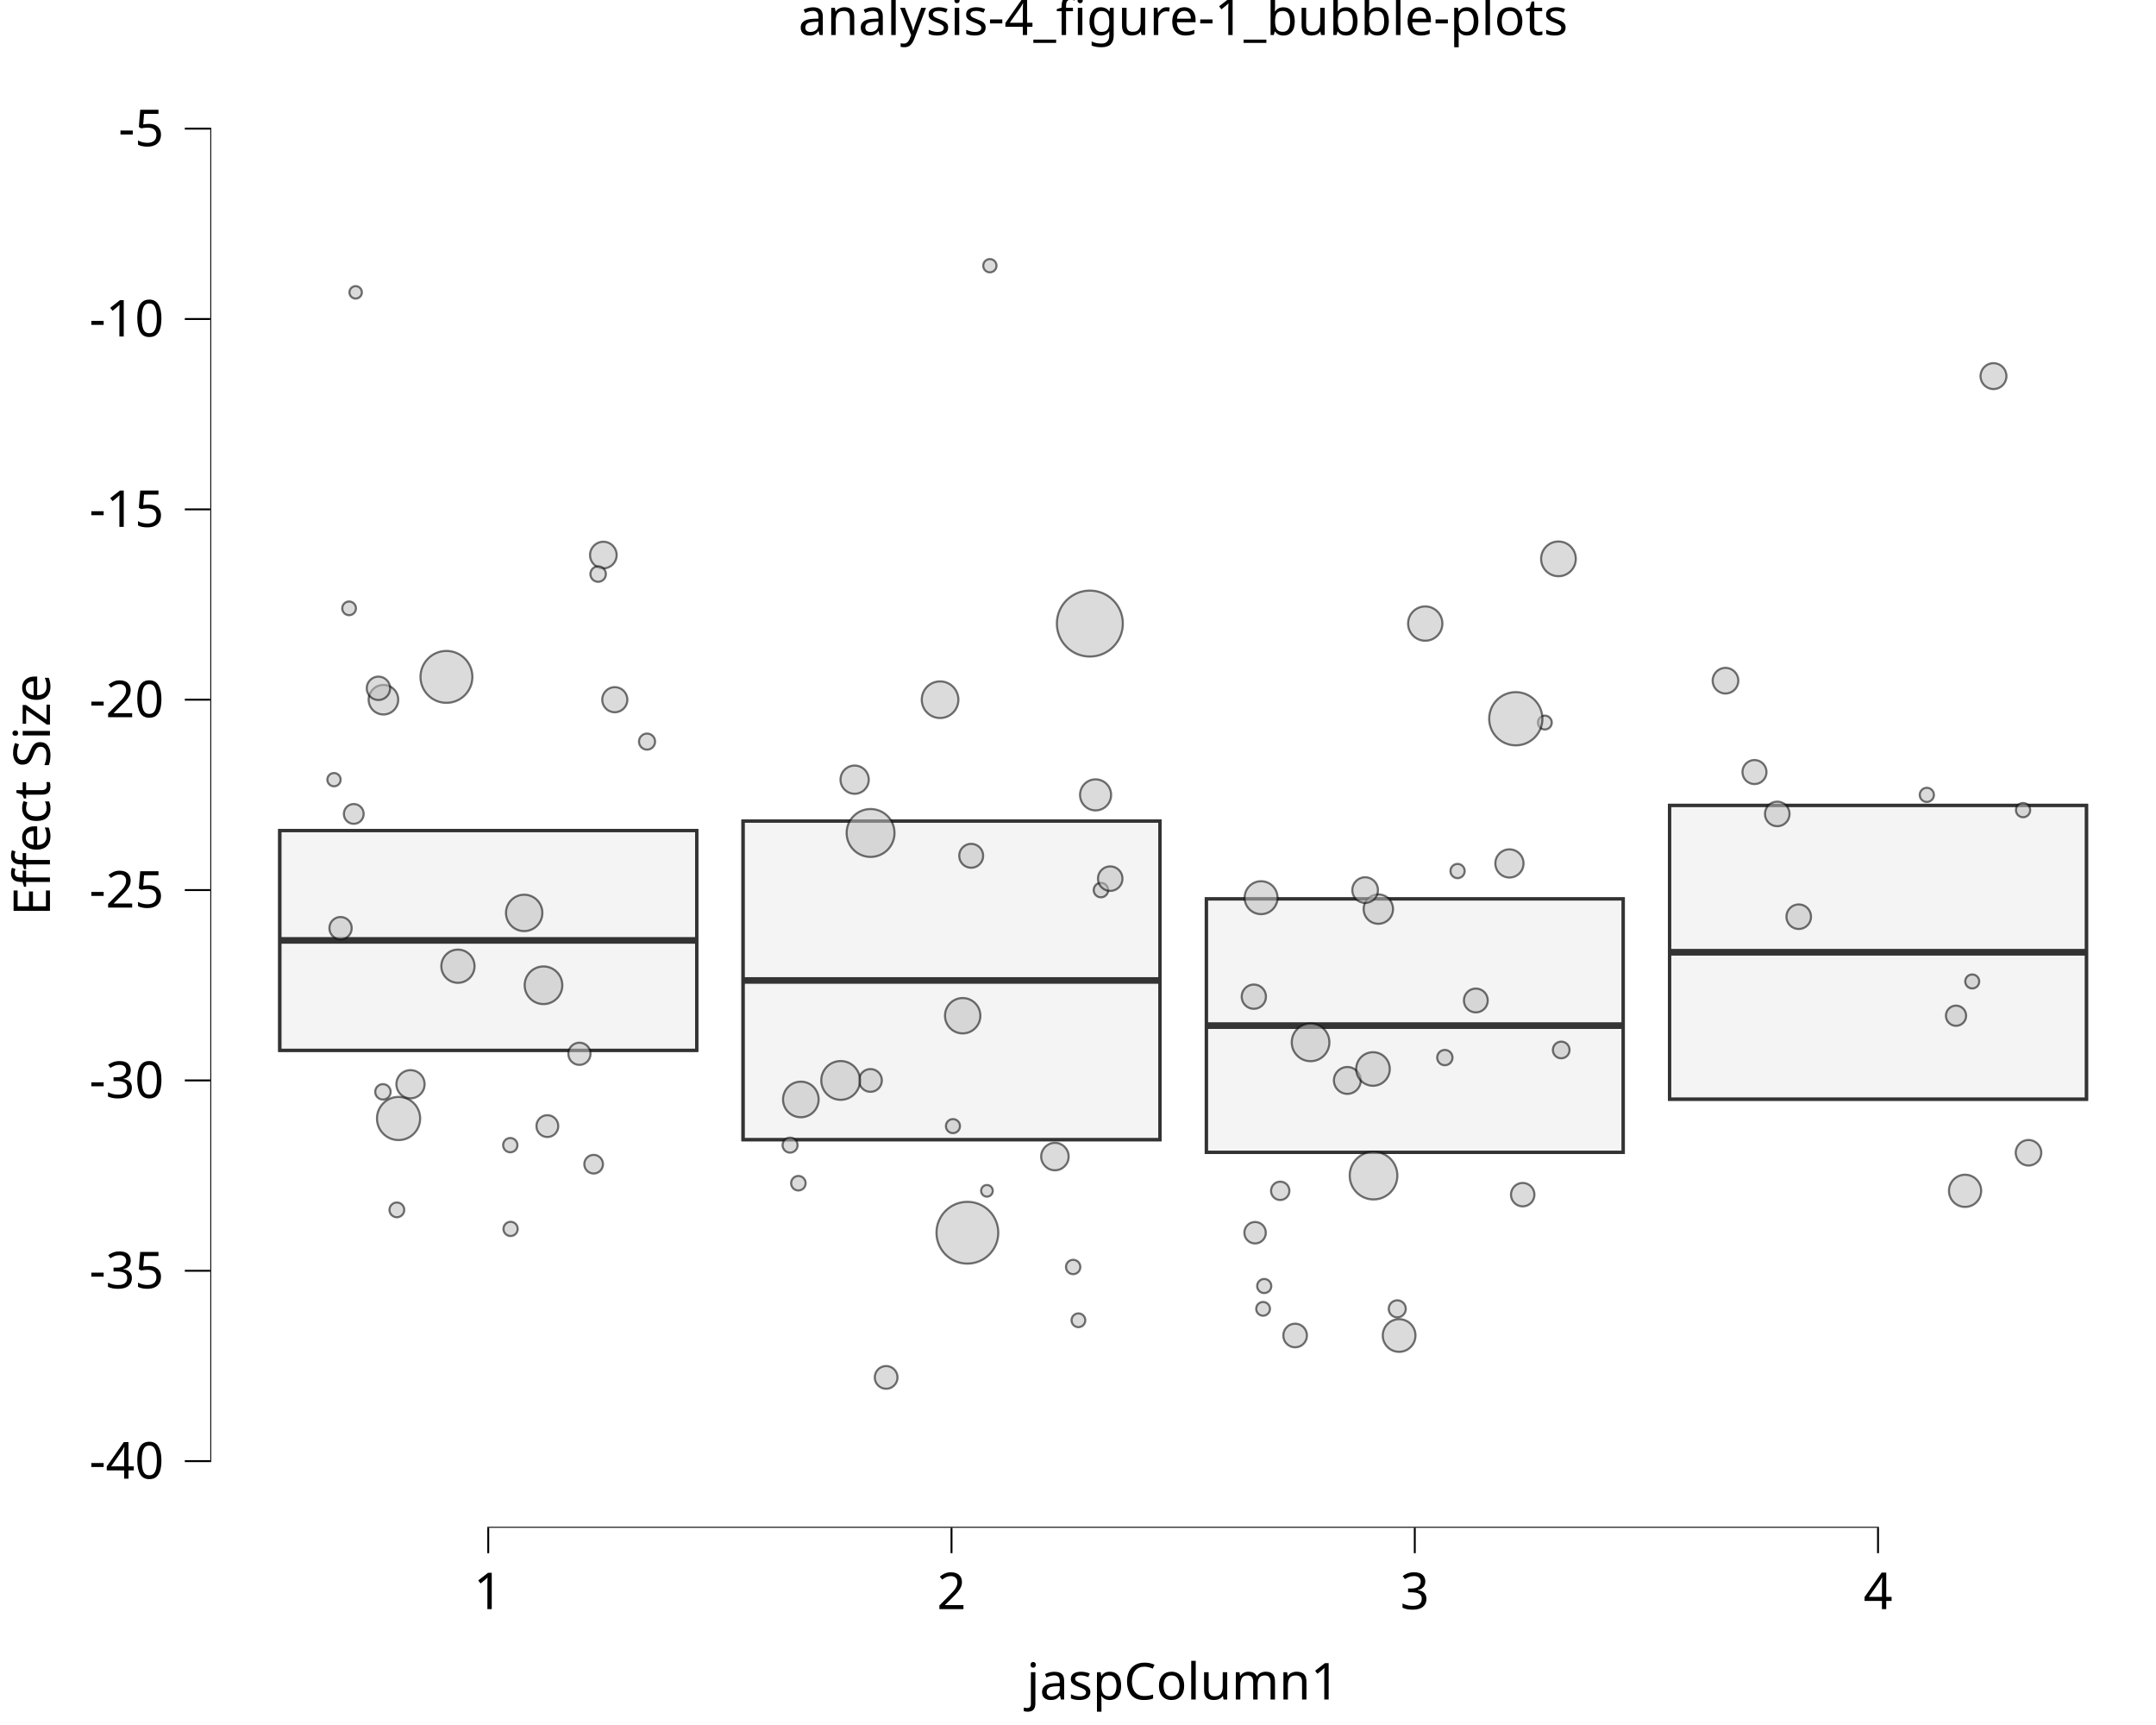
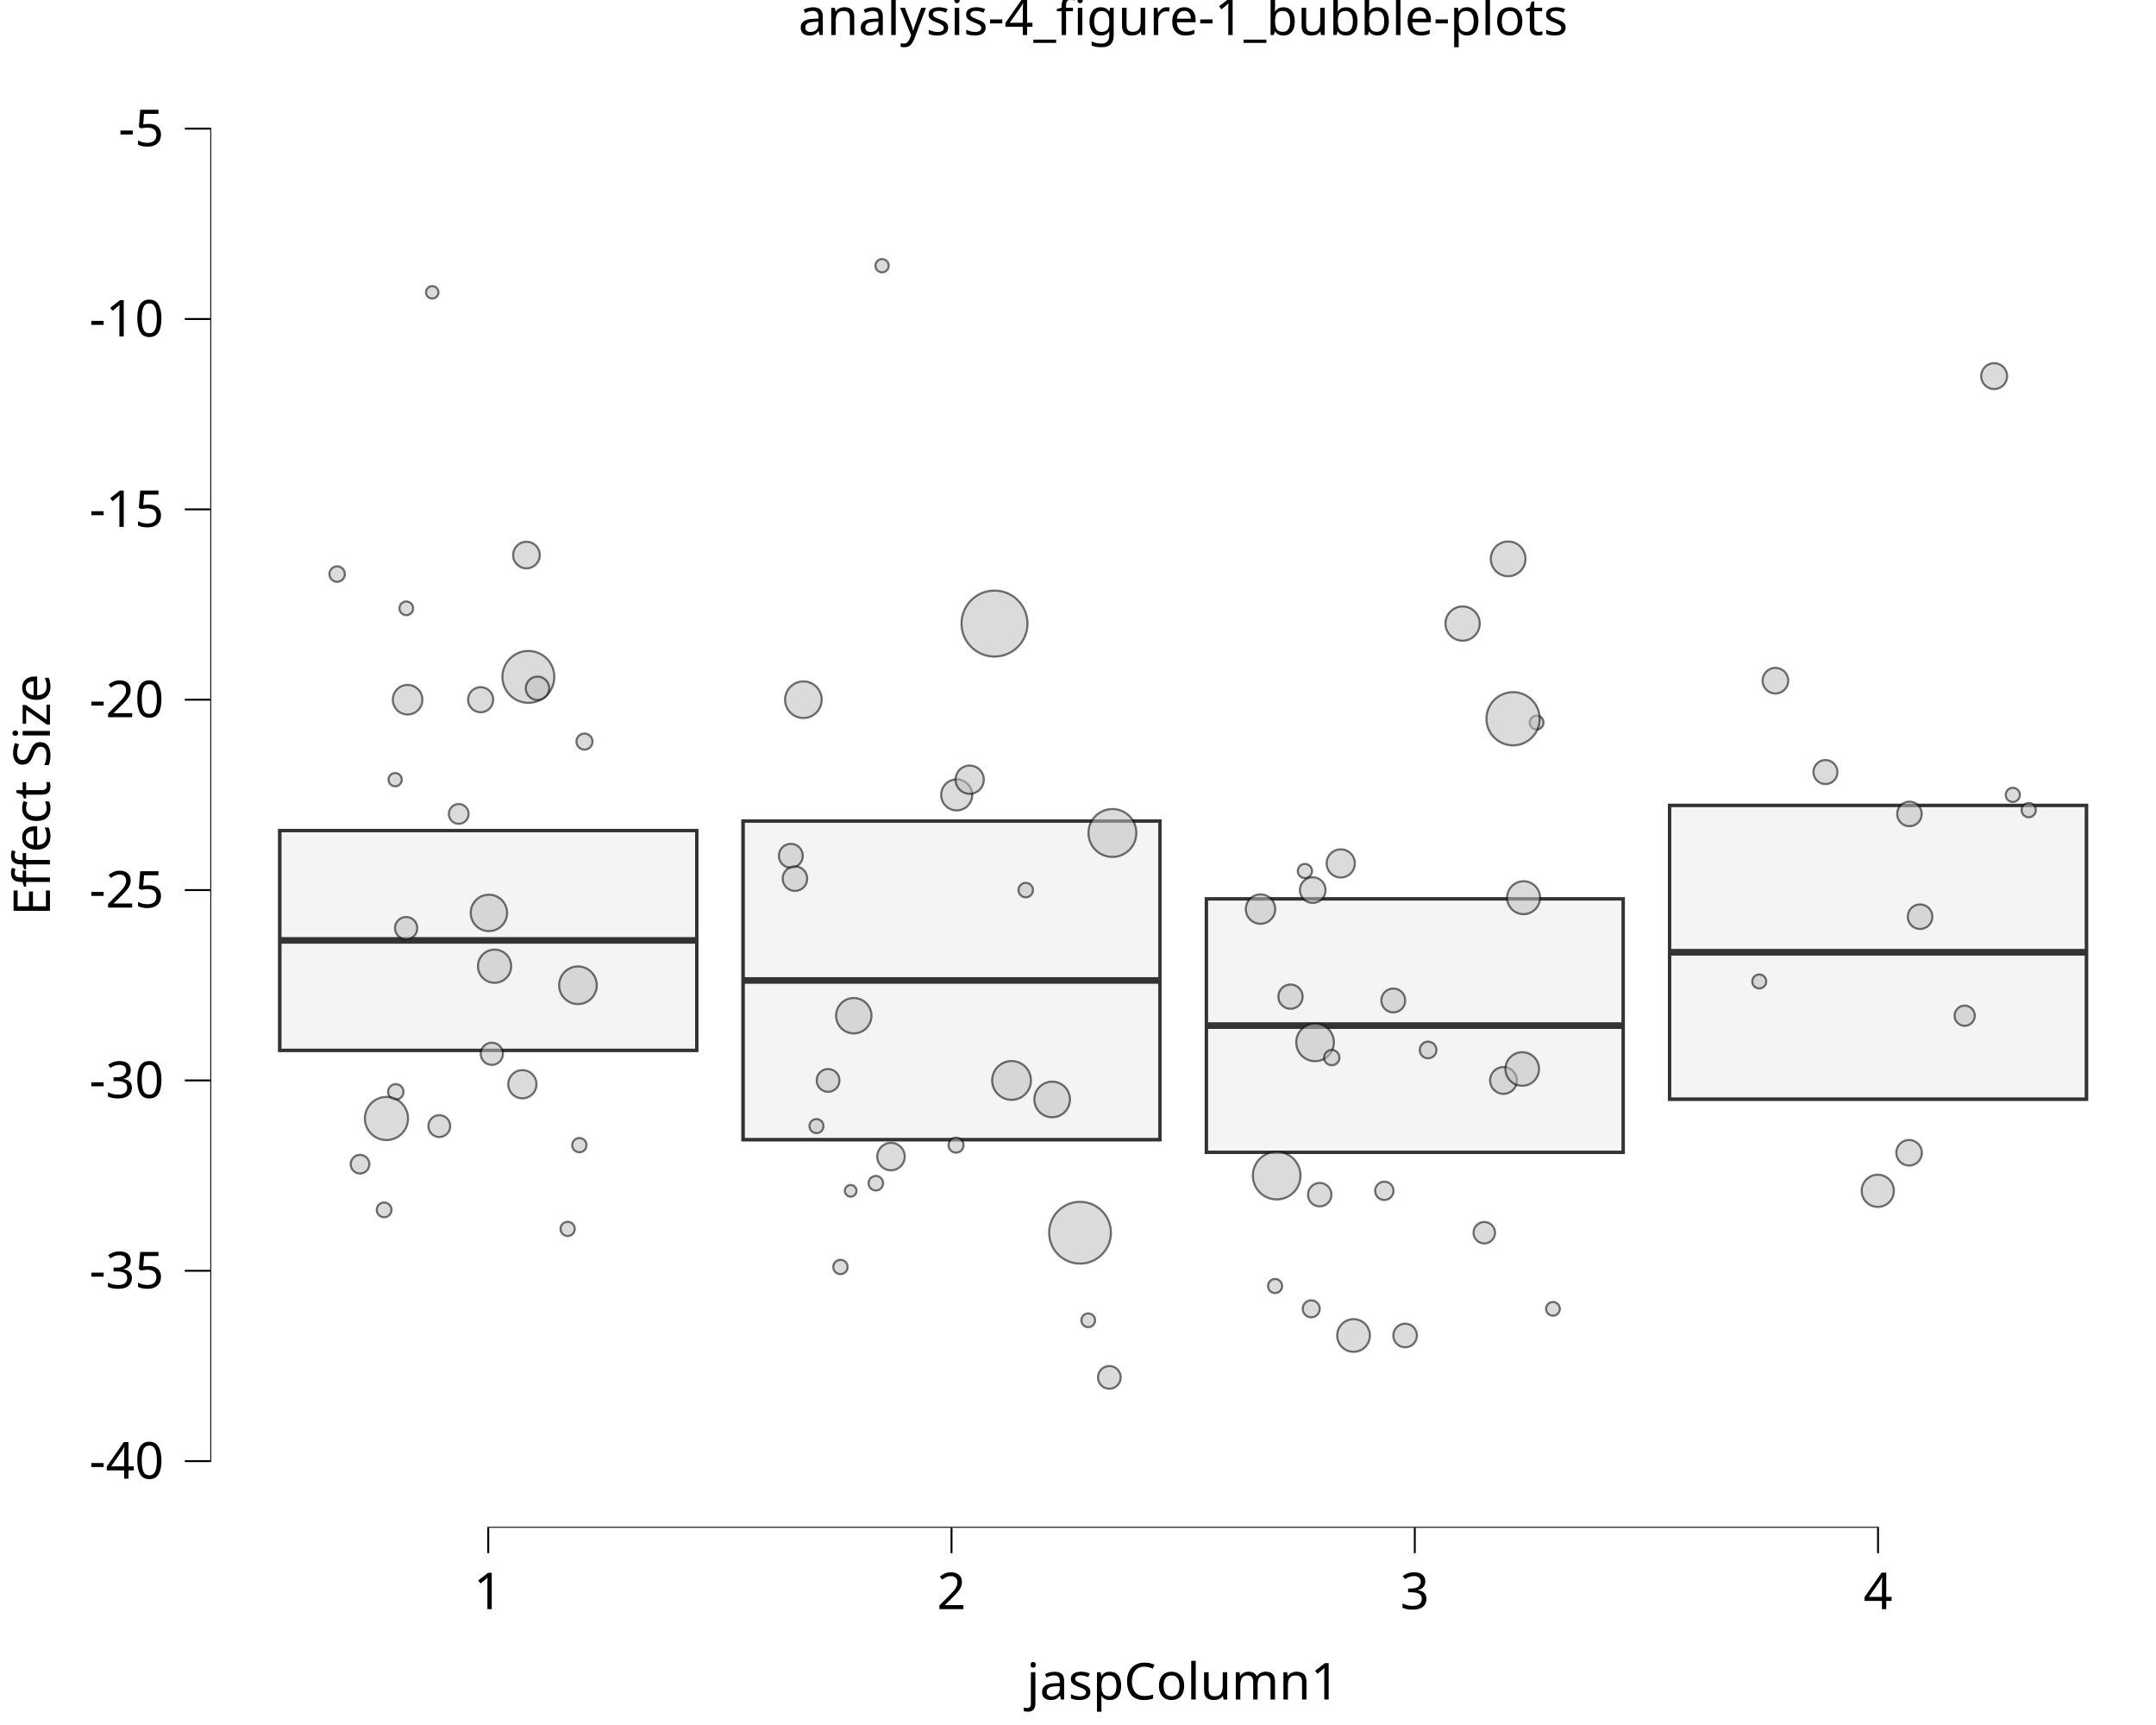
<svg xmlns="http://www.w3.org/2000/svg" class="svglite" data-engine-version="2.0" width="720.00pt" height="576.00pt" viewBox="0 0 720.00 576.00">
  <defs>
    <style type="text/css">
    .svglite line, .svglite polyline, .svglite polygon, .svglite path, .svglite rect, .svglite circle {
      fill: none;
      stroke: #000000;
      stroke-linecap: round;
      stroke-linejoin: round;
      stroke-miterlimit: 10.00;
    }
  </style>
  </defs>
  <rect width="100%" height="100%" style="stroke: none; fill: #FFFFFF;" />
  <defs>
    <clipPath id="cpMC4wMHw3MjAuMDB8MC4wMHw1NzYuMDA=">
      <rect x="0.00" y="0.00" width="720.00" height="576.00" />
    </clipPath>
  </defs>
  <g clip-path="url(#cpMC4wMHw3MjAuMDB8MC4wMHw1NzYuMDA=)">
    <rect x="0.00" y="0.00" width="720.00" height="576.00" style="stroke-width: 10.67; stroke: none;" />
  </g>
  <defs>
    <clipPath id="cpNzAuMjJ8NzIwLjAwfDIwLjcxfDUxMC4xNA==">
      <rect x="70.22" y="20.71" width="649.78" height="489.43" />
    </clipPath>
  </defs>
  <g clip-path="url(#cpNzAuMjJ8NzIwLjAwfDIwLjcxfDUxMC4xNA==)">
    <rect x="70.22" y="20.71" width="649.78" height="489.43" style="stroke-width: 10.67; stroke: none;" />
    <line x1="163.05" y1="277.33" x2="163.05" y2="277.33" style="stroke-width: 1.07; stroke: #333333; stroke-linecap: butt;" />
    <line x1="163.05" y1="350.72" x2="163.05" y2="350.72" style="stroke-width: 1.07; stroke: #333333; stroke-linecap: butt;" />
    <polygon points="93.43,277.33 93.43,350.72 232.67,350.72 232.67,277.33 93.43,277.33 " style="stroke-width: 1.07; stroke: #333333; stroke-linecap: butt; stroke-linejoin: miter; fill: #BEBEBE; fill-opacity: 0.10;" />
    <line x1="93.43" y1="314.03" x2="232.67" y2="314.03" style="stroke-width: 2.13; stroke: #333333; stroke-linecap: butt; stroke-linejoin: miter;" />
    <line x1="317.76" y1="274.16" x2="317.76" y2="274.16" style="stroke-width: 1.07; stroke: #333333; stroke-linecap: butt;" />
    <line x1="317.76" y1="380.56" x2="317.76" y2="380.56" style="stroke-width: 1.07; stroke: #333333; stroke-linecap: butt;" />
    <polygon points="248.14,274.16 248.14,380.56 387.38,380.56 387.38,274.16 248.14,274.16 " style="stroke-width: 1.07; stroke: #333333; stroke-linecap: butt; stroke-linejoin: miter; fill: #BEBEBE; fill-opacity: 0.10;" />
    <line x1="248.14" y1="327.36" x2="387.38" y2="327.36" style="stroke-width: 2.13; stroke: #333333; stroke-linecap: butt; stroke-linejoin: miter;" />
    <line x1="472.47" y1="300.16" x2="472.47" y2="300.16" style="stroke-width: 1.07; stroke: #333333; stroke-linecap: butt;" />
    <line x1="472.47" y1="384.79" x2="472.47" y2="384.79" style="stroke-width: 1.07; stroke: #333333; stroke-linecap: butt;" />
    <polygon points="402.85,300.16 402.85,384.79 542.08,384.79 542.08,300.16 402.85,300.16 " style="stroke-width: 1.07; stroke: #333333; stroke-linecap: butt; stroke-linejoin: miter; fill: #BEBEBE; fill-opacity: 0.10;" />
    <line x1="402.85" y1="342.48" x2="542.08" y2="342.48" style="stroke-width: 2.13; stroke: #333333; stroke-linecap: butt; stroke-linejoin: miter;" />
    <line x1="627.17" y1="268.92" x2="627.17" y2="268.92" style="stroke-width: 1.07; stroke: #333333; stroke-linecap: butt;" />
    <line x1="627.17" y1="367.04" x2="627.17" y2="367.04" style="stroke-width: 1.07; stroke: #333333; stroke-linecap: butt;" />
    <polygon points="557.56,268.92 557.56,367.04 696.79,367.04 696.79,268.92 557.56,268.92 " style="stroke-width: 1.07; stroke: #333333; stroke-linecap: butt; stroke-linejoin: miter; fill: #BEBEBE; fill-opacity: 0.10;" />
    <line x1="557.56" y1="317.98" x2="696.79" y2="317.98" style="stroke-width: 2.13; stroke: #333333; stroke-linecap: butt; stroke-linejoin: miter;" />
    <line x1="163.05" y1="277.33" x2="163.05" y2="277.33" style="stroke-width: 1.07; stroke: #333333; stroke-linecap: butt;" />
    <line x1="163.05" y1="350.72" x2="163.05" y2="350.72" style="stroke-width: 1.07; stroke: #333333; stroke-linecap: butt;" />
    <polygon points="93.43,277.33 93.43,350.72 232.67,350.72 232.67,277.33 93.43,277.33 " style="stroke-width: 1.07; stroke: #333333; stroke-linecap: butt; stroke-linejoin: miter; fill: #BEBEBE; fill-opacity: 0.10;" />
    <line x1="93.43" y1="314.03" x2="232.67" y2="314.03" style="stroke-width: 2.13; stroke: #333333; stroke-linecap: butt; stroke-linejoin: miter;" />
    <line x1="317.76" y1="274.16" x2="317.76" y2="274.16" style="stroke-width: 1.07; stroke: #333333; stroke-linecap: butt;" />
    <line x1="317.76" y1="380.56" x2="317.76" y2="380.56" style="stroke-width: 1.07; stroke: #333333; stroke-linecap: butt;" />
    <polygon points="248.14,274.16 248.14,380.56 387.38,380.56 387.38,274.16 248.14,274.16 " style="stroke-width: 1.07; stroke: #333333; stroke-linecap: butt; stroke-linejoin: miter; fill: #BEBEBE; fill-opacity: 0.10;" />
    <line x1="248.14" y1="327.36" x2="387.38" y2="327.36" style="stroke-width: 2.13; stroke: #333333; stroke-linecap: butt; stroke-linejoin: miter;" />
    <line x1="472.47" y1="300.16" x2="472.47" y2="300.16" style="stroke-width: 1.07; stroke: #333333; stroke-linecap: butt;" />
    <line x1="472.47" y1="384.79" x2="472.47" y2="384.79" style="stroke-width: 1.07; stroke: #333333; stroke-linecap: butt;" />
    <polygon points="402.85,300.16 402.85,384.79 542.08,384.79 542.08,300.16 402.85,300.16 " style="stroke-width: 1.07; stroke: #333333; stroke-linecap: butt; stroke-linejoin: miter; fill: #BEBEBE; fill-opacity: 0.10;" />
    <line x1="402.85" y1="342.48" x2="542.08" y2="342.48" style="stroke-width: 2.13; stroke: #333333; stroke-linecap: butt; stroke-linejoin: miter;" />
    <line x1="627.17" y1="268.92" x2="627.17" y2="268.92" style="stroke-width: 1.07; stroke: #333333; stroke-linecap: butt;" />
    <line x1="627.17" y1="367.04" x2="627.17" y2="367.04" style="stroke-width: 1.07; stroke: #333333; stroke-linecap: butt;" />
    <polygon points="557.56,268.92 557.56,367.04 696.79,367.04 696.79,268.92 557.56,268.92 " style="stroke-width: 1.07; stroke: #333333; stroke-linecap: butt; stroke-linejoin: miter; fill: #BEBEBE; fill-opacity: 0.10;" />
    <line x1="557.56" y1="317.98" x2="696.79" y2="317.98" style="stroke-width: 2.13; stroke: #333333; stroke-linecap: butt; stroke-linejoin: miter;" />
-     <circle cx="132.53" cy="403.99" r="2.47" style="stroke-width: 0.71; stroke: #000000; stroke-opacity: 0.55; fill: #BEBEBE; fill-opacity: 0.55;" />
-     <circle cx="205.31" cy="233.64" r="4.20" style="stroke-width: 0.71; stroke: #000000; stroke-opacity: 0.55; fill: #BEBEBE; fill-opacity: 0.55;" />
-     <circle cx="449.95" cy="360.77" r="4.49" style="stroke-width: 0.71; stroke: #000000; stroke-opacity: 0.55; fill: #BEBEBE; fill-opacity: 0.55;" />
-     <circle cx="216.08" cy="247.63" r="2.69" style="stroke-width: 0.71; stroke: #000000; stroke-opacity: 0.55; fill: #BEBEBE; fill-opacity: 0.55;" />
-     <circle cx="128.05" cy="233.64" r="4.94" style="stroke-width: 0.71; stroke: #000000; stroke-opacity: 0.55; fill: #BEBEBE; fill-opacity: 0.55;" />
-     <circle cx="313.94" cy="233.64" r="6.12" style="stroke-width: 0.71; stroke: #000000; stroke-opacity: 0.55; fill: #BEBEBE; fill-opacity: 0.55;" />
-     <circle cx="475.96" cy="208.22" r="5.73" style="stroke-width: 0.71; stroke: #000000; stroke-opacity: 0.55; fill: #BEBEBE; fill-opacity: 0.55;" />
-     <circle cx="329.59" cy="397.63" r="1.95" style="stroke-width: 0.71; stroke: #000000; stroke-opacity: 0.55; fill: #BEBEBE; fill-opacity: 0.55;" />
-     <circle cx="175.05" cy="304.83" r="6.08" style="stroke-width: 0.71; stroke: #000000; stroke-opacity: 0.55; fill: #BEBEBE; fill-opacity: 0.55;" />
-     <circle cx="321.49" cy="339.16" r="5.91" style="stroke-width: 0.71; stroke: #000000; stroke-opacity: 0.55; fill: #BEBEBE; fill-opacity: 0.55;" />
-     <circle cx="127.88" cy="364.58" r="2.58" style="stroke-width: 0.71; stroke: #000000; stroke-opacity: 0.55; fill: #BEBEBE; fill-opacity: 0.55;" />
-     <circle cx="486.76" cy="290.85" r="2.38" style="stroke-width: 0.71; stroke: #000000; stroke-opacity: 0.55; fill: #BEBEBE; fill-opacity: 0.55;" />
-     <circle cx="367.66" cy="297.21" r="2.42" style="stroke-width: 0.71; stroke: #000000; stroke-opacity: 0.55; fill: #BEBEBE; fill-opacity: 0.55;" />
-     <circle cx="466.62" cy="437.04" r="2.85" style="stroke-width: 0.71; stroke: #000000; stroke-opacity: 0.55; fill: #BEBEBE; fill-opacity: 0.55;" />
-     <circle cx="365.87" cy="265.42" r="5.19" style="stroke-width: 0.71; stroke: #000000; stroke-opacity: 0.55; fill: #BEBEBE; fill-opacity: 0.55;" />
-     <circle cx="421.14" cy="299.75" r="5.50" style="stroke-width: 0.71; stroke: #000000; stroke-opacity: 0.55; fill: #BEBEBE; fill-opacity: 0.55;" />
-     <circle cx="600.69" cy="306.10" r="4.11" style="stroke-width: 0.71; stroke: #000000; stroke-opacity: 0.55; fill: #BEBEBE; fill-opacity: 0.55;" />
-     <circle cx="330.57" cy="88.72" r="2.22" style="stroke-width: 0.71; stroke: #000000; stroke-opacity: 0.55; fill: #BEBEBE; fill-opacity: 0.55;" />
-     <circle cx="113.73" cy="309.92" r="3.73" style="stroke-width: 0.71; stroke: #000000; stroke-opacity: 0.55; fill: #BEBEBE; fill-opacity: 0.55;" />
-     <circle cx="290.69" cy="360.77" r="3.81" style="stroke-width: 0.71; stroke: #000000; stroke-opacity: 0.55; fill: #BEBEBE; fill-opacity: 0.55;" />
-     <circle cx="460.30" cy="303.56" r="4.91" style="stroke-width: 0.71; stroke: #000000; stroke-opacity: 0.55; fill: #BEBEBE; fill-opacity: 0.55;" />
-     <circle cx="576.23" cy="227.29" r="4.29" style="stroke-width: 0.71; stroke: #000000; stroke-opacity: 0.55; fill: #BEBEBE; fill-opacity: 0.55;" />
-     <circle cx="467.24" cy="445.94" r="5.46" style="stroke-width: 0.71; stroke: #000000; stroke-opacity: 0.55; fill: #BEBEBE; fill-opacity: 0.55;" />
-     <circle cx="656.24" cy="397.63" r="5.38" style="stroke-width: 0.71; stroke: #000000; stroke-opacity: 0.55; fill: #BEBEBE; fill-opacity: 0.55;" />
-     <circle cx="181.50" cy="328.99" r="6.29" style="stroke-width: 0.71; stroke: #000000; stroke-opacity: 0.55; fill: #BEBEBE; fill-opacity: 0.55;" />
-     <circle cx="290.73" cy="278.14" r="8.00" style="stroke-width: 0.71; stroke: #000000; stroke-opacity: 0.55; fill: #BEBEBE; fill-opacity: 0.55;" />
-     <circle cx="437.67" cy="348.06" r="6.29" style="stroke-width: 0.71; stroke: #000000; stroke-opacity: 0.55; fill: #BEBEBE; fill-opacity: 0.55;" />
-     <circle cx="455.89" cy="297.21" r="4.29" style="stroke-width: 0.71; stroke: #000000; stroke-opacity: 0.55; fill: #BEBEBE; fill-opacity: 0.55;" />
-     <circle cx="593.52" cy="271.78" r="4.11" style="stroke-width: 0.71; stroke: #000000; stroke-opacity: 0.55; fill: #BEBEBE; fill-opacity: 0.55;" />
-     <circle cx="360.14" cy="440.86" r="2.30" style="stroke-width: 0.71; stroke: #000000; stroke-opacity: 0.55; fill: #BEBEBE; fill-opacity: 0.55;" />
-     <circle cx="482.51" cy="353.14" r="2.56" style="stroke-width: 0.71; stroke: #000000; stroke-opacity: 0.55; fill: #BEBEBE; fill-opacity: 0.55;" />
-     <circle cx="133.10" cy="373.48" r="7.21" style="stroke-width: 0.71; stroke: #000000; stroke-opacity: 0.55; fill: #BEBEBE; fill-opacity: 0.55;" />
-     <circle cx="323.06" cy="411.62" r="10.32" style="stroke-width: 0.71; stroke: #000000; stroke-opacity: 0.55; fill: #BEBEBE; fill-opacity: 0.55;" />
-     <circle cx="458.69" cy="392.55" r="7.96" style="stroke-width: 0.71; stroke: #000000; stroke-opacity: 0.55; fill: #BEBEBE; fill-opacity: 0.55;" />
-     <circle cx="515.90" cy="241.27" r="2.32" style="stroke-width: 0.71; stroke: #000000; stroke-opacity: 0.55; fill: #BEBEBE; fill-opacity: 0.55;" />
-     <circle cx="170.51" cy="410.35" r="2.38" style="stroke-width: 0.71; stroke: #000000; stroke-opacity: 0.55; fill: #BEBEBE; fill-opacity: 0.55;" />
-     <circle cx="422.19" cy="429.42" r="2.36" style="stroke-width: 0.71; stroke: #000000; stroke-opacity: 0.55; fill: #BEBEBE; fill-opacity: 0.55;" />
-     <circle cx="358.38" cy="423.06" r="2.40" style="stroke-width: 0.71; stroke: #000000; stroke-opacity: 0.55; fill: #BEBEBE; fill-opacity: 0.55;" />
-     <circle cx="266.62" cy="395.09" r="2.43" style="stroke-width: 0.71; stroke: #000000; stroke-opacity: 0.55; fill: #BEBEBE; fill-opacity: 0.55;" />
-     <circle cx="118.14" cy="271.78" r="3.31" style="stroke-width: 0.71; stroke: #000000; stroke-opacity: 0.55; fill: #BEBEBE; fill-opacity: 0.55;" />
-     <circle cx="324.33" cy="285.76" r="4.00" style="stroke-width: 0.71; stroke: #000000; stroke-opacity: 0.55; fill: #BEBEBE; fill-opacity: 0.55;" />
-     <circle cx="418.72" cy="332.80" r="4.06" style="stroke-width: 0.71; stroke: #000000; stroke-opacity: 0.55; fill: #BEBEBE; fill-opacity: 0.55;" />
-     <circle cx="653.22" cy="339.16" r="3.38" style="stroke-width: 0.71; stroke: #000000; stroke-opacity: 0.55; fill: #BEBEBE; fill-opacity: 0.55;" />
-     <circle cx="182.79" cy="376.02" r="3.65" style="stroke-width: 0.71; stroke: #000000; stroke-opacity: 0.55; fill: #BEBEBE; fill-opacity: 0.55;" />
-     <circle cx="508.51" cy="398.91" r="3.92" style="stroke-width: 0.71; stroke: #000000; stroke-opacity: 0.55; fill: #BEBEBE; fill-opacity: 0.55;" />
-     <circle cx="201.49" cy="185.34" r="4.45" style="stroke-width: 0.71; stroke: #000000; stroke-opacity: 0.55; fill: #BEBEBE; fill-opacity: 0.55;" />
-     <circle cx="520.45" cy="186.61" r="5.80" style="stroke-width: 0.71; stroke: #000000; stroke-opacity: 0.55; fill: #BEBEBE; fill-opacity: 0.55;" />
-     <circle cx="665.73" cy="125.59" r="4.33" style="stroke-width: 0.71; stroke: #000000; stroke-opacity: 0.55; fill: #BEBEBE; fill-opacity: 0.55;" />
-     <circle cx="521.37" cy="350.60" r="2.79" style="stroke-width: 0.71; stroke: #000000; stroke-opacity: 0.55; fill: #BEBEBE; fill-opacity: 0.55;" />
-     <circle cx="263.85" cy="382.38" r="2.51" style="stroke-width: 0.71; stroke: #000000; stroke-opacity: 0.55; fill: #BEBEBE; fill-opacity: 0.55;" />
-     <circle cx="198.25" cy="388.74" r="3.12" style="stroke-width: 0.71; stroke: #000000; stroke-opacity: 0.55; fill: #BEBEBE; fill-opacity: 0.55;" />
-     <circle cx="427.53" cy="397.63" r="3.07" style="stroke-width: 0.71; stroke: #000000; stroke-opacity: 0.55; fill: #BEBEBE; fill-opacity: 0.55;" />
-     <circle cx="170.41" cy="382.38" r="2.39" style="stroke-width: 0.71; stroke: #000000; stroke-opacity: 0.55; fill: #BEBEBE; fill-opacity: 0.55;" />
-     <circle cx="193.50" cy="351.87" r="3.71" style="stroke-width: 0.71; stroke: #000000; stroke-opacity: 0.55; fill: #BEBEBE; fill-opacity: 0.55;" />
-     <circle cx="352.29" cy="386.19" r="4.59" style="stroke-width: 0.71; stroke: #000000; stroke-opacity: 0.55; fill: #BEBEBE; fill-opacity: 0.55;" />
-     <circle cx="432.51" cy="445.94" r="3.95" style="stroke-width: 0.71; stroke: #000000; stroke-opacity: 0.55; fill: #BEBEBE; fill-opacity: 0.55;" />
-     <circle cx="137.09" cy="362.04" r="4.71" style="stroke-width: 0.71; stroke: #000000; stroke-opacity: 0.55; fill: #BEBEBE; fill-opacity: 0.55;" />
-     <circle cx="267.44" cy="367.12" r="5.95" style="stroke-width: 0.71; stroke: #000000; stroke-opacity: 0.55; fill: #BEBEBE; fill-opacity: 0.55;" />
-     <circle cx="458.51" cy="356.95" r="5.61" style="stroke-width: 0.71; stroke: #000000; stroke-opacity: 0.55; fill: #BEBEBE; fill-opacity: 0.55;" />
-     <circle cx="677.42" cy="384.92" r="4.27" style="stroke-width: 0.71; stroke: #000000; stroke-opacity: 0.55; fill: #BEBEBE; fill-opacity: 0.55;" />
-     <circle cx="116.58" cy="203.13" r="2.29" style="stroke-width: 0.71; stroke: #000000; stroke-opacity: 0.55; fill: #BEBEBE; fill-opacity: 0.55;" />
-     <circle cx="675.61" cy="270.51" r="2.38" style="stroke-width: 0.71; stroke: #000000; stroke-opacity: 0.55; fill: #BEBEBE; fill-opacity: 0.55;" />
-     <circle cx="421.81" cy="437.04" r="2.30" style="stroke-width: 0.71; stroke: #000000; stroke-opacity: 0.55; fill: #BEBEBE; fill-opacity: 0.55;" />
-     <circle cx="643.47" cy="265.42" r="2.37" style="stroke-width: 0.71; stroke: #000000; stroke-opacity: 0.55; fill: #BEBEBE; fill-opacity: 0.55;" />
-     <circle cx="149.09" cy="226.02" r="8.67" style="stroke-width: 0.71; stroke: #000000; stroke-opacity: 0.55; fill: #BEBEBE; fill-opacity: 0.55;" />
-     <circle cx="363.96" cy="208.22" r="11.02" style="stroke-width: 0.71; stroke: #000000; stroke-opacity: 0.55; fill: #BEBEBE; fill-opacity: 0.55;" />
-     <circle cx="506.20" cy="240.00" r="8.89" style="stroke-width: 0.71; stroke: #000000; stroke-opacity: 0.55; fill: #BEBEBE; fill-opacity: 0.55;" />
-     <circle cx="118.77" cy="97.62" r="2.08" style="stroke-width: 0.71; stroke: #000000; stroke-opacity: 0.55; fill: #BEBEBE; fill-opacity: 0.55;" />
-     <circle cx="370.76" cy="293.39" r="4.10" style="stroke-width: 0.71; stroke: #000000; stroke-opacity: 0.55; fill: #BEBEBE; fill-opacity: 0.55;" />
-     <circle cx="492.86" cy="334.07" r="3.99" style="stroke-width: 0.71; stroke: #000000; stroke-opacity: 0.55; fill: #BEBEBE; fill-opacity: 0.55;" />
-     <circle cx="199.75" cy="191.69" r="2.59" style="stroke-width: 0.71; stroke: #000000; stroke-opacity: 0.55; fill: #BEBEBE; fill-opacity: 0.55;" />
-     <circle cx="318.24" cy="376.02" r="2.35" style="stroke-width: 0.71; stroke: #000000; stroke-opacity: 0.55; fill: #BEBEBE; fill-opacity: 0.55;" />
-     <circle cx="658.63" cy="327.72" r="2.34" style="stroke-width: 0.71; stroke: #000000; stroke-opacity: 0.55; fill: #BEBEBE; fill-opacity: 0.55;" />
-     <circle cx="152.93" cy="322.63" r="5.55" style="stroke-width: 0.71; stroke: #000000; stroke-opacity: 0.55; fill: #BEBEBE; fill-opacity: 0.55;" />
-     <circle cx="280.74" cy="360.77" r="6.48" style="stroke-width: 0.71; stroke: #000000; stroke-opacity: 0.55; fill: #BEBEBE; fill-opacity: 0.55;" />
-     <circle cx="126.38" cy="229.83" r="3.91" style="stroke-width: 0.71; stroke: #000000; stroke-opacity: 0.55; fill: #BEBEBE; fill-opacity: 0.55;" />
-     <circle cx="285.41" cy="260.34" r="4.72" style="stroke-width: 0.71; stroke: #000000; stroke-opacity: 0.55; fill: #BEBEBE; fill-opacity: 0.55;" />
-     <circle cx="504.08" cy="288.31" r="4.71" style="stroke-width: 0.71; stroke: #000000; stroke-opacity: 0.55; fill: #BEBEBE; fill-opacity: 0.55;" />
-     <circle cx="585.91" cy="257.80" r="4.02" style="stroke-width: 0.71; stroke: #000000; stroke-opacity: 0.55; fill: #BEBEBE; fill-opacity: 0.55;" />
-     <circle cx="295.93" cy="459.93" r="3.80" style="stroke-width: 0.71; stroke: #000000; stroke-opacity: 0.55; fill: #BEBEBE; fill-opacity: 0.55;" />
-     <circle cx="419.14" cy="411.62" r="3.59" style="stroke-width: 0.71; stroke: #000000; stroke-opacity: 0.55; fill: #BEBEBE; fill-opacity: 0.55;" />
-     <circle cx="111.54" cy="260.34" r="2.22" style="stroke-width: 0.71; stroke: #000000; stroke-opacity: 0.55; fill: #BEBEBE; fill-opacity: 0.55;" />
+     <circle cx="128.28" cy="403.99" r="2.47" style="stroke-width: 0.71; stroke: #000000; stroke-opacity: 0.55; fill: #BEBEBE; fill-opacity: 0.55;" />
+     <circle cx="160.51" cy="233.64" r="4.20" style="stroke-width: 0.71; stroke: #000000; stroke-opacity: 0.55; fill: #BEBEBE; fill-opacity: 0.55;" />
+     <circle cx="502.10" cy="360.77" r="4.49" style="stroke-width: 0.71; stroke: #000000; stroke-opacity: 0.55; fill: #BEBEBE; fill-opacity: 0.55;" />
+     <circle cx="195.19" cy="247.63" r="2.69" style="stroke-width: 0.71; stroke: #000000; stroke-opacity: 0.55; fill: #BEBEBE; fill-opacity: 0.55;" />
+     <circle cx="136.12" cy="233.64" r="4.94" style="stroke-width: 0.71; stroke: #000000; stroke-opacity: 0.55; fill: #BEBEBE; fill-opacity: 0.55;" />
+     <circle cx="268.29" cy="233.64" r="6.12" style="stroke-width: 0.71; stroke: #000000; stroke-opacity: 0.55; fill: #BEBEBE; fill-opacity: 0.55;" />
+     <circle cx="488.44" cy="208.22" r="5.73" style="stroke-width: 0.71; stroke: #000000; stroke-opacity: 0.55; fill: #BEBEBE; fill-opacity: 0.55;" />
+     <circle cx="284.09" cy="397.63" r="1.95" style="stroke-width: 0.71; stroke: #000000; stroke-opacity: 0.55; fill: #BEBEBE; fill-opacity: 0.55;" />
+     <circle cx="163.27" cy="304.83" r="6.08" style="stroke-width: 0.71; stroke: #000000; stroke-opacity: 0.55; fill: #BEBEBE; fill-opacity: 0.55;" />
+     <circle cx="285.12" cy="339.16" r="5.91" style="stroke-width: 0.71; stroke: #000000; stroke-opacity: 0.55; fill: #BEBEBE; fill-opacity: 0.55;" />
+     <circle cx="132.18" cy="364.58" r="2.58" style="stroke-width: 0.71; stroke: #000000; stroke-opacity: 0.55; fill: #BEBEBE; fill-opacity: 0.55;" />
+     <circle cx="435.78" cy="290.85" r="2.38" style="stroke-width: 0.71; stroke: #000000; stroke-opacity: 0.55; fill: #BEBEBE; fill-opacity: 0.55;" />
+     <circle cx="342.55" cy="297.21" r="2.42" style="stroke-width: 0.71; stroke: #000000; stroke-opacity: 0.55; fill: #BEBEBE; fill-opacity: 0.55;" />
+     <circle cx="437.89" cy="437.04" r="2.85" style="stroke-width: 0.71; stroke: #000000; stroke-opacity: 0.55; fill: #BEBEBE; fill-opacity: 0.55;" />
+     <circle cx="319.49" cy="265.42" r="5.19" style="stroke-width: 0.71; stroke: #000000; stroke-opacity: 0.55; fill: #BEBEBE; fill-opacity: 0.55;" />
+     <circle cx="508.80" cy="299.75" r="5.50" style="stroke-width: 0.71; stroke: #000000; stroke-opacity: 0.55; fill: #BEBEBE; fill-opacity: 0.55;" />
+     <circle cx="641.21" cy="306.10" r="4.11" style="stroke-width: 0.71; stroke: #000000; stroke-opacity: 0.55; fill: #BEBEBE; fill-opacity: 0.55;" />
+     <circle cx="294.57" cy="88.72" r="2.22" style="stroke-width: 0.71; stroke: #000000; stroke-opacity: 0.55; fill: #BEBEBE; fill-opacity: 0.55;" />
+     <circle cx="135.63" cy="309.92" r="3.73" style="stroke-width: 0.71; stroke: #000000; stroke-opacity: 0.55; fill: #BEBEBE; fill-opacity: 0.55;" />
+     <circle cx="276.54" cy="360.77" r="3.81" style="stroke-width: 0.71; stroke: #000000; stroke-opacity: 0.55; fill: #BEBEBE; fill-opacity: 0.55;" />
+     <circle cx="420.95" cy="303.56" r="4.91" style="stroke-width: 0.71; stroke: #000000; stroke-opacity: 0.55; fill: #BEBEBE; fill-opacity: 0.55;" />
+     <circle cx="592.90" cy="227.29" r="4.29" style="stroke-width: 0.71; stroke: #000000; stroke-opacity: 0.55; fill: #BEBEBE; fill-opacity: 0.55;" />
+     <circle cx="452.02" cy="445.94" r="5.46" style="stroke-width: 0.71; stroke: #000000; stroke-opacity: 0.55; fill: #BEBEBE; fill-opacity: 0.55;" />
+     <circle cx="627.09" cy="397.63" r="5.38" style="stroke-width: 0.71; stroke: #000000; stroke-opacity: 0.55; fill: #BEBEBE; fill-opacity: 0.55;" />
+     <circle cx="193.01" cy="328.99" r="6.29" style="stroke-width: 0.71; stroke: #000000; stroke-opacity: 0.55; fill: #BEBEBE; fill-opacity: 0.55;" />
+     <circle cx="371.49" cy="278.14" r="8.00" style="stroke-width: 0.71; stroke: #000000; stroke-opacity: 0.55; fill: #BEBEBE; fill-opacity: 0.55;" />
+     <circle cx="439.17" cy="348.06" r="6.29" style="stroke-width: 0.71; stroke: #000000; stroke-opacity: 0.55; fill: #BEBEBE; fill-opacity: 0.55;" />
+     <circle cx="438.39" cy="297.21" r="4.29" style="stroke-width: 0.71; stroke: #000000; stroke-opacity: 0.55; fill: #BEBEBE; fill-opacity: 0.55;" />
+     <circle cx="637.66" cy="271.78" r="4.11" style="stroke-width: 0.71; stroke: #000000; stroke-opacity: 0.55; fill: #BEBEBE; fill-opacity: 0.55;" />
+     <circle cx="363.42" cy="440.86" r="2.30" style="stroke-width: 0.71; stroke: #000000; stroke-opacity: 0.55; fill: #BEBEBE; fill-opacity: 0.55;" />
+     <circle cx="444.74" cy="353.14" r="2.56" style="stroke-width: 0.71; stroke: #000000; stroke-opacity: 0.55; fill: #BEBEBE; fill-opacity: 0.55;" />
+     <circle cx="129.06" cy="373.48" r="7.21" style="stroke-width: 0.71; stroke: #000000; stroke-opacity: 0.55; fill: #BEBEBE; fill-opacity: 0.55;" />
+     <circle cx="360.68" cy="411.62" r="10.32" style="stroke-width: 0.71; stroke: #000000; stroke-opacity: 0.55; fill: #BEBEBE; fill-opacity: 0.55;" />
+     <circle cx="426.35" cy="392.55" r="7.96" style="stroke-width: 0.71; stroke: #000000; stroke-opacity: 0.55; fill: #BEBEBE; fill-opacity: 0.55;" />
+     <circle cx="513.15" cy="241.27" r="2.32" style="stroke-width: 0.71; stroke: #000000; stroke-opacity: 0.55; fill: #BEBEBE; fill-opacity: 0.55;" />
+     <circle cx="189.57" cy="410.35" r="2.38" style="stroke-width: 0.71; stroke: #000000; stroke-opacity: 0.55; fill: #BEBEBE; fill-opacity: 0.55;" />
+     <circle cx="425.82" cy="429.42" r="2.36" style="stroke-width: 0.71; stroke: #000000; stroke-opacity: 0.55; fill: #BEBEBE; fill-opacity: 0.55;" />
+     <circle cx="280.67" cy="423.06" r="2.40" style="stroke-width: 0.71; stroke: #000000; stroke-opacity: 0.55; fill: #BEBEBE; fill-opacity: 0.55;" />
+     <circle cx="292.49" cy="395.09" r="2.43" style="stroke-width: 0.71; stroke: #000000; stroke-opacity: 0.55; fill: #BEBEBE; fill-opacity: 0.55;" />
+     <circle cx="153.19" cy="271.78" r="3.31" style="stroke-width: 0.71; stroke: #000000; stroke-opacity: 0.55; fill: #BEBEBE; fill-opacity: 0.55;" />
+     <circle cx="264.10" cy="285.76" r="4.00" style="stroke-width: 0.71; stroke: #000000; stroke-opacity: 0.55; fill: #BEBEBE; fill-opacity: 0.55;" />
+     <circle cx="430.97" cy="332.80" r="4.06" style="stroke-width: 0.71; stroke: #000000; stroke-opacity: 0.55; fill: #BEBEBE; fill-opacity: 0.55;" />
+     <circle cx="656.11" cy="339.16" r="3.38" style="stroke-width: 0.71; stroke: #000000; stroke-opacity: 0.55; fill: #BEBEBE; fill-opacity: 0.55;" />
+     <circle cx="146.71" cy="376.02" r="3.65" style="stroke-width: 0.71; stroke: #000000; stroke-opacity: 0.55; fill: #BEBEBE; fill-opacity: 0.55;" />
+     <circle cx="440.72" cy="398.91" r="3.92" style="stroke-width: 0.71; stroke: #000000; stroke-opacity: 0.55; fill: #BEBEBE; fill-opacity: 0.55;" />
+     <circle cx="175.81" cy="185.34" r="4.45" style="stroke-width: 0.71; stroke: #000000; stroke-opacity: 0.55; fill: #BEBEBE; fill-opacity: 0.55;" />
+     <circle cx="503.65" cy="186.61" r="5.80" style="stroke-width: 0.71; stroke: #000000; stroke-opacity: 0.55; fill: #BEBEBE; fill-opacity: 0.55;" />
+     <circle cx="665.95" cy="125.59" r="4.33" style="stroke-width: 0.71; stroke: #000000; stroke-opacity: 0.55; fill: #BEBEBE; fill-opacity: 0.55;" />
+     <circle cx="476.91" cy="350.60" r="2.79" style="stroke-width: 0.71; stroke: #000000; stroke-opacity: 0.55; fill: #BEBEBE; fill-opacity: 0.55;" />
+     <circle cx="319.27" cy="382.38" r="2.51" style="stroke-width: 0.71; stroke: #000000; stroke-opacity: 0.55; fill: #BEBEBE; fill-opacity: 0.55;" />
+     <circle cx="120.23" cy="388.74" r="3.12" style="stroke-width: 0.71; stroke: #000000; stroke-opacity: 0.55; fill: #BEBEBE; fill-opacity: 0.55;" />
+     <circle cx="462.30" cy="397.63" r="3.07" style="stroke-width: 0.71; stroke: #000000; stroke-opacity: 0.55; fill: #BEBEBE; fill-opacity: 0.55;" />
+     <circle cx="193.48" cy="382.38" r="2.39" style="stroke-width: 0.71; stroke: #000000; stroke-opacity: 0.55; fill: #BEBEBE; fill-opacity: 0.55;" />
+     <circle cx="164.25" cy="351.87" r="3.71" style="stroke-width: 0.71; stroke: #000000; stroke-opacity: 0.55; fill: #BEBEBE; fill-opacity: 0.55;" />
+     <circle cx="297.55" cy="386.19" r="4.59" style="stroke-width: 0.71; stroke: #000000; stroke-opacity: 0.55; fill: #BEBEBE; fill-opacity: 0.55;" />
+     <circle cx="469.25" cy="445.94" r="3.95" style="stroke-width: 0.71; stroke: #000000; stroke-opacity: 0.55; fill: #BEBEBE; fill-opacity: 0.55;" />
+     <circle cx="174.45" cy="362.04" r="4.71" style="stroke-width: 0.71; stroke: #000000; stroke-opacity: 0.55; fill: #BEBEBE; fill-opacity: 0.55;" />
+     <circle cx="351.37" cy="367.12" r="5.95" style="stroke-width: 0.71; stroke: #000000; stroke-opacity: 0.55; fill: #BEBEBE; fill-opacity: 0.55;" />
+     <circle cx="508.35" cy="356.95" r="5.61" style="stroke-width: 0.71; stroke: #000000; stroke-opacity: 0.55; fill: #BEBEBE; fill-opacity: 0.55;" />
+     <circle cx="637.54" cy="384.92" r="4.27" style="stroke-width: 0.71; stroke: #000000; stroke-opacity: 0.55; fill: #BEBEBE; fill-opacity: 0.55;" />
+     <circle cx="135.68" cy="203.13" r="2.29" style="stroke-width: 0.71; stroke: #000000; stroke-opacity: 0.55; fill: #BEBEBE; fill-opacity: 0.55;" />
+     <circle cx="677.49" cy="270.51" r="2.38" style="stroke-width: 0.71; stroke: #000000; stroke-opacity: 0.55; fill: #BEBEBE; fill-opacity: 0.55;" />
+     <circle cx="518.61" cy="437.04" r="2.30" style="stroke-width: 0.71; stroke: #000000; stroke-opacity: 0.55; fill: #BEBEBE; fill-opacity: 0.55;" />
+     <circle cx="672.18" cy="265.42" r="2.37" style="stroke-width: 0.71; stroke: #000000; stroke-opacity: 0.55; fill: #BEBEBE; fill-opacity: 0.55;" />
+     <circle cx="176.45" cy="226.02" r="8.67" style="stroke-width: 0.71; stroke: #000000; stroke-opacity: 0.55; fill: #BEBEBE; fill-opacity: 0.55;" />
+     <circle cx="332.11" cy="208.22" r="11.02" style="stroke-width: 0.71; stroke: #000000; stroke-opacity: 0.55; fill: #BEBEBE; fill-opacity: 0.55;" />
+     <circle cx="505.29" cy="240.00" r="8.89" style="stroke-width: 0.71; stroke: #000000; stroke-opacity: 0.55; fill: #BEBEBE; fill-opacity: 0.55;" />
+     <circle cx="144.34" cy="97.62" r="2.08" style="stroke-width: 0.71; stroke: #000000; stroke-opacity: 0.55; fill: #BEBEBE; fill-opacity: 0.55;" />
+     <circle cx="265.48" cy="293.39" r="4.10" style="stroke-width: 0.71; stroke: #000000; stroke-opacity: 0.55; fill: #BEBEBE; fill-opacity: 0.55;" />
+     <circle cx="465.29" cy="334.07" r="3.99" style="stroke-width: 0.71; stroke: #000000; stroke-opacity: 0.55; fill: #BEBEBE; fill-opacity: 0.55;" />
+     <circle cx="112.59" cy="191.69" r="2.59" style="stroke-width: 0.71; stroke: #000000; stroke-opacity: 0.55; fill: #BEBEBE; fill-opacity: 0.55;" />
+     <circle cx="272.66" cy="376.02" r="2.35" style="stroke-width: 0.71; stroke: #000000; stroke-opacity: 0.55; fill: #BEBEBE; fill-opacity: 0.55;" />
+     <circle cx="587.51" cy="327.72" r="2.34" style="stroke-width: 0.71; stroke: #000000; stroke-opacity: 0.55; fill: #BEBEBE; fill-opacity: 0.55;" />
+     <circle cx="165.16" cy="322.63" r="5.55" style="stroke-width: 0.71; stroke: #000000; stroke-opacity: 0.55; fill: #BEBEBE; fill-opacity: 0.55;" />
+     <circle cx="337.81" cy="360.77" r="6.48" style="stroke-width: 0.71; stroke: #000000; stroke-opacity: 0.55; fill: #BEBEBE; fill-opacity: 0.55;" />
+     <circle cx="179.50" cy="229.83" r="3.91" style="stroke-width: 0.71; stroke: #000000; stroke-opacity: 0.55; fill: #BEBEBE; fill-opacity: 0.55;" />
+     <circle cx="323.83" cy="260.34" r="4.72" style="stroke-width: 0.71; stroke: #000000; stroke-opacity: 0.55; fill: #BEBEBE; fill-opacity: 0.55;" />
+     <circle cx="447.75" cy="288.31" r="4.71" style="stroke-width: 0.71; stroke: #000000; stroke-opacity: 0.55; fill: #BEBEBE; fill-opacity: 0.55;" />
+     <circle cx="609.61" cy="257.80" r="4.02" style="stroke-width: 0.71; stroke: #000000; stroke-opacity: 0.55; fill: #BEBEBE; fill-opacity: 0.55;" />
+     <circle cx="370.47" cy="459.93" r="3.80" style="stroke-width: 0.71; stroke: #000000; stroke-opacity: 0.55; fill: #BEBEBE; fill-opacity: 0.55;" />
+     <circle cx="495.68" cy="411.62" r="3.59" style="stroke-width: 0.71; stroke: #000000; stroke-opacity: 0.55; fill: #BEBEBE; fill-opacity: 0.55;" />
+     <circle cx="131.96" cy="260.34" r="2.22" style="stroke-width: 0.71; stroke: #000000; stroke-opacity: 0.55; fill: #BEBEBE; fill-opacity: 0.55;" />
    <line x1="162.73" y1="510.14" x2="627.49" y2="510.14" style="stroke-width: 0.64; stroke-linecap: butt;" />
    <line x1="70.22" y1="488.21" x2="70.22" y2="42.64" style="stroke-width: 0.64; stroke-linecap: butt;" />
    <rect x="70.22" y="20.71" width="649.78" height="489.43" style="stroke-width: 0.00; stroke: none;" />
  </g>
  <g clip-path="url(#cpMC4wMHw3MjAuMDB8MC4wMHw1NzYuMDA=)">
    <polyline points="70.22,510.14 70.22,20.71 " style="stroke-width: 0.00; stroke: none; stroke-linecap: butt;" />
    <text x="54.74" y="493.74" text-anchor="end" style="font-size: 17.00px; font-family: sans;" textLength="24.57px" lengthAdjust="spacingAndGlyphs">-40</text>
    <text x="54.74" y="430.18" text-anchor="end" style="font-size: 17.00px; font-family: sans;" textLength="24.57px" lengthAdjust="spacingAndGlyphs">-35</text>
    <text x="54.74" y="366.62" text-anchor="end" style="font-size: 17.00px; font-family: sans;" textLength="24.57px" lengthAdjust="spacingAndGlyphs">-30</text>
    <text x="54.74" y="303.05" text-anchor="end" style="font-size: 17.00px; font-family: sans;" textLength="24.57px" lengthAdjust="spacingAndGlyphs">-25</text>
    <text x="54.74" y="239.49" text-anchor="end" style="font-size: 17.00px; font-family: sans;" textLength="24.57px" lengthAdjust="spacingAndGlyphs">-20</text>
    <text x="54.74" y="175.93" text-anchor="end" style="font-size: 17.00px; font-family: sans;" textLength="24.57px" lengthAdjust="spacingAndGlyphs">-15</text>
    <text x="54.74" y="112.37" text-anchor="end" style="font-size: 17.00px; font-family: sans;" textLength="24.57px" lengthAdjust="spacingAndGlyphs">-10</text>
    <text x="54.74" y="48.80" text-anchor="end" style="font-size: 17.00px; font-family: sans;" textLength="15.12px" lengthAdjust="spacingAndGlyphs">-5</text>
    <polyline points="61.72,487.89 70.22,487.89 " style="stroke-width: 0.64; stroke-linecap: butt;" />
    <polyline points="61.72,424.33 70.22,424.33 " style="stroke-width: 0.64; stroke-linecap: butt;" />
    <polyline points="61.72,360.77 70.22,360.77 " style="stroke-width: 0.64; stroke-linecap: butt;" />
    <polyline points="61.72,297.21 70.22,297.21 " style="stroke-width: 0.64; stroke-linecap: butt;" />
    <polyline points="61.72,233.64 70.22,233.64 " style="stroke-width: 0.64; stroke-linecap: butt;" />
    <polyline points="61.72,170.08 70.22,170.08 " style="stroke-width: 0.64; stroke-linecap: butt;" />
    <polyline points="61.72,106.52 70.22,106.52 " style="stroke-width: 0.64; stroke-linecap: butt;" />
    <polyline points="61.72,42.95 70.22,42.95 " style="stroke-width: 0.64; stroke-linecap: butt;" />
    <polyline points="70.22,510.14 720.00,510.14 " style="stroke-width: 0.00; stroke: none; stroke-linecap: butt;" />
    <polyline points="163.05,518.64 163.05,510.14 " style="stroke-width: 0.64; stroke-linecap: butt;" />
    <polyline points="317.76,518.64 317.76,510.14 " style="stroke-width: 0.64; stroke-linecap: butt;" />
    <polyline points="472.47,518.64 472.47,510.14 " style="stroke-width: 0.64; stroke-linecap: butt;" />
    <polyline points="627.17,518.64 627.17,510.14 " style="stroke-width: 0.64; stroke-linecap: butt;" />
    <text x="163.05" y="537.32" text-anchor="middle" style="font-size: 17.00px; font-family: sans;" textLength="9.46px" lengthAdjust="spacingAndGlyphs">1</text>
    <text x="317.76" y="537.32" text-anchor="middle" style="font-size: 17.00px; font-family: sans;" textLength="9.46px" lengthAdjust="spacingAndGlyphs">2</text>
    <text x="472.47" y="537.32" text-anchor="middle" style="font-size: 17.00px; font-family: sans;" textLength="9.46px" lengthAdjust="spacingAndGlyphs">3</text>
    <text x="627.17" y="537.32" text-anchor="middle" style="font-size: 17.00px; font-family: sans;" textLength="9.46px" lengthAdjust="spacingAndGlyphs">4</text>
    <text x="395.11" y="567.49" text-anchor="middle" style="font-size: 17.00px; font-family: sans;" textLength="99.24px" lengthAdjust="spacingAndGlyphs">jaspColumn1</text>
    <text transform="translate(16.68,265.42) rotate(-90)" text-anchor="middle" style="font-size: 17.00px; font-family: sans;" textLength="81.27px" lengthAdjust="spacingAndGlyphs">Effect Size</text>
    <text x="395.11" y="11.70" text-anchor="middle" style="font-size: 17.00px; font-family: sans;" textLength="245.73px" lengthAdjust="spacingAndGlyphs">analysis-4_figure-1_bubble-plots</text>
  </g>
</svg>
